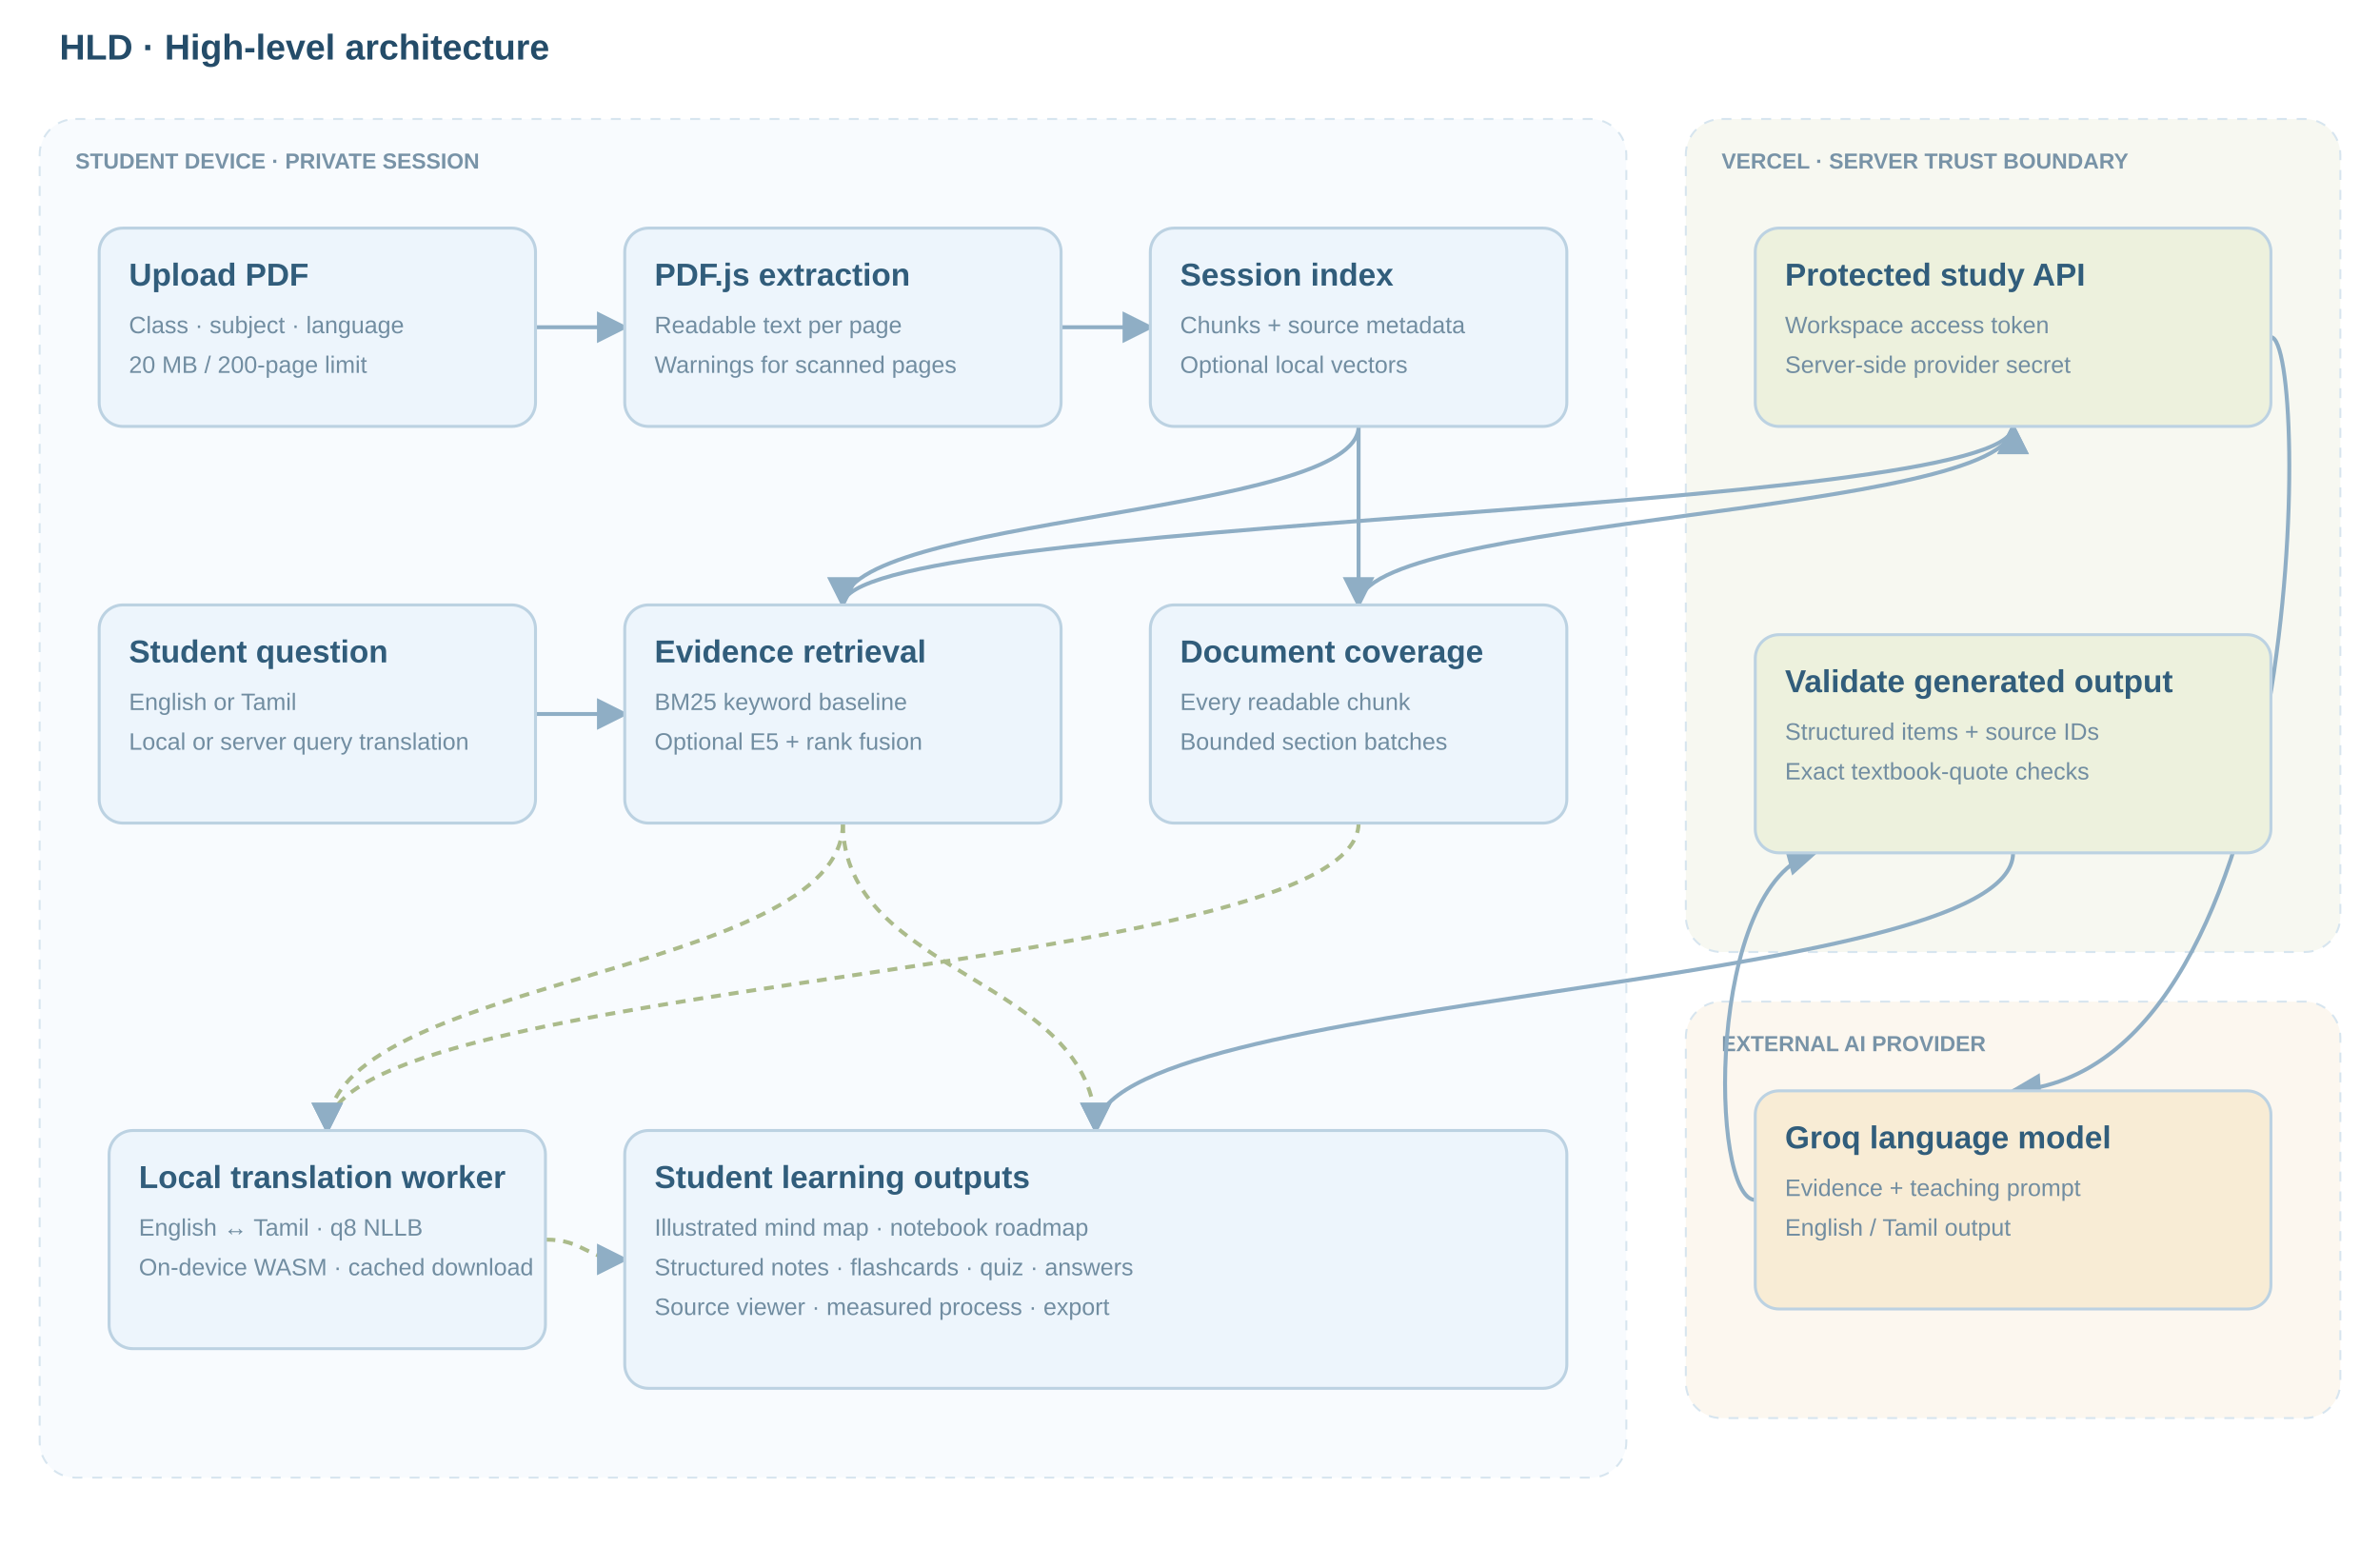
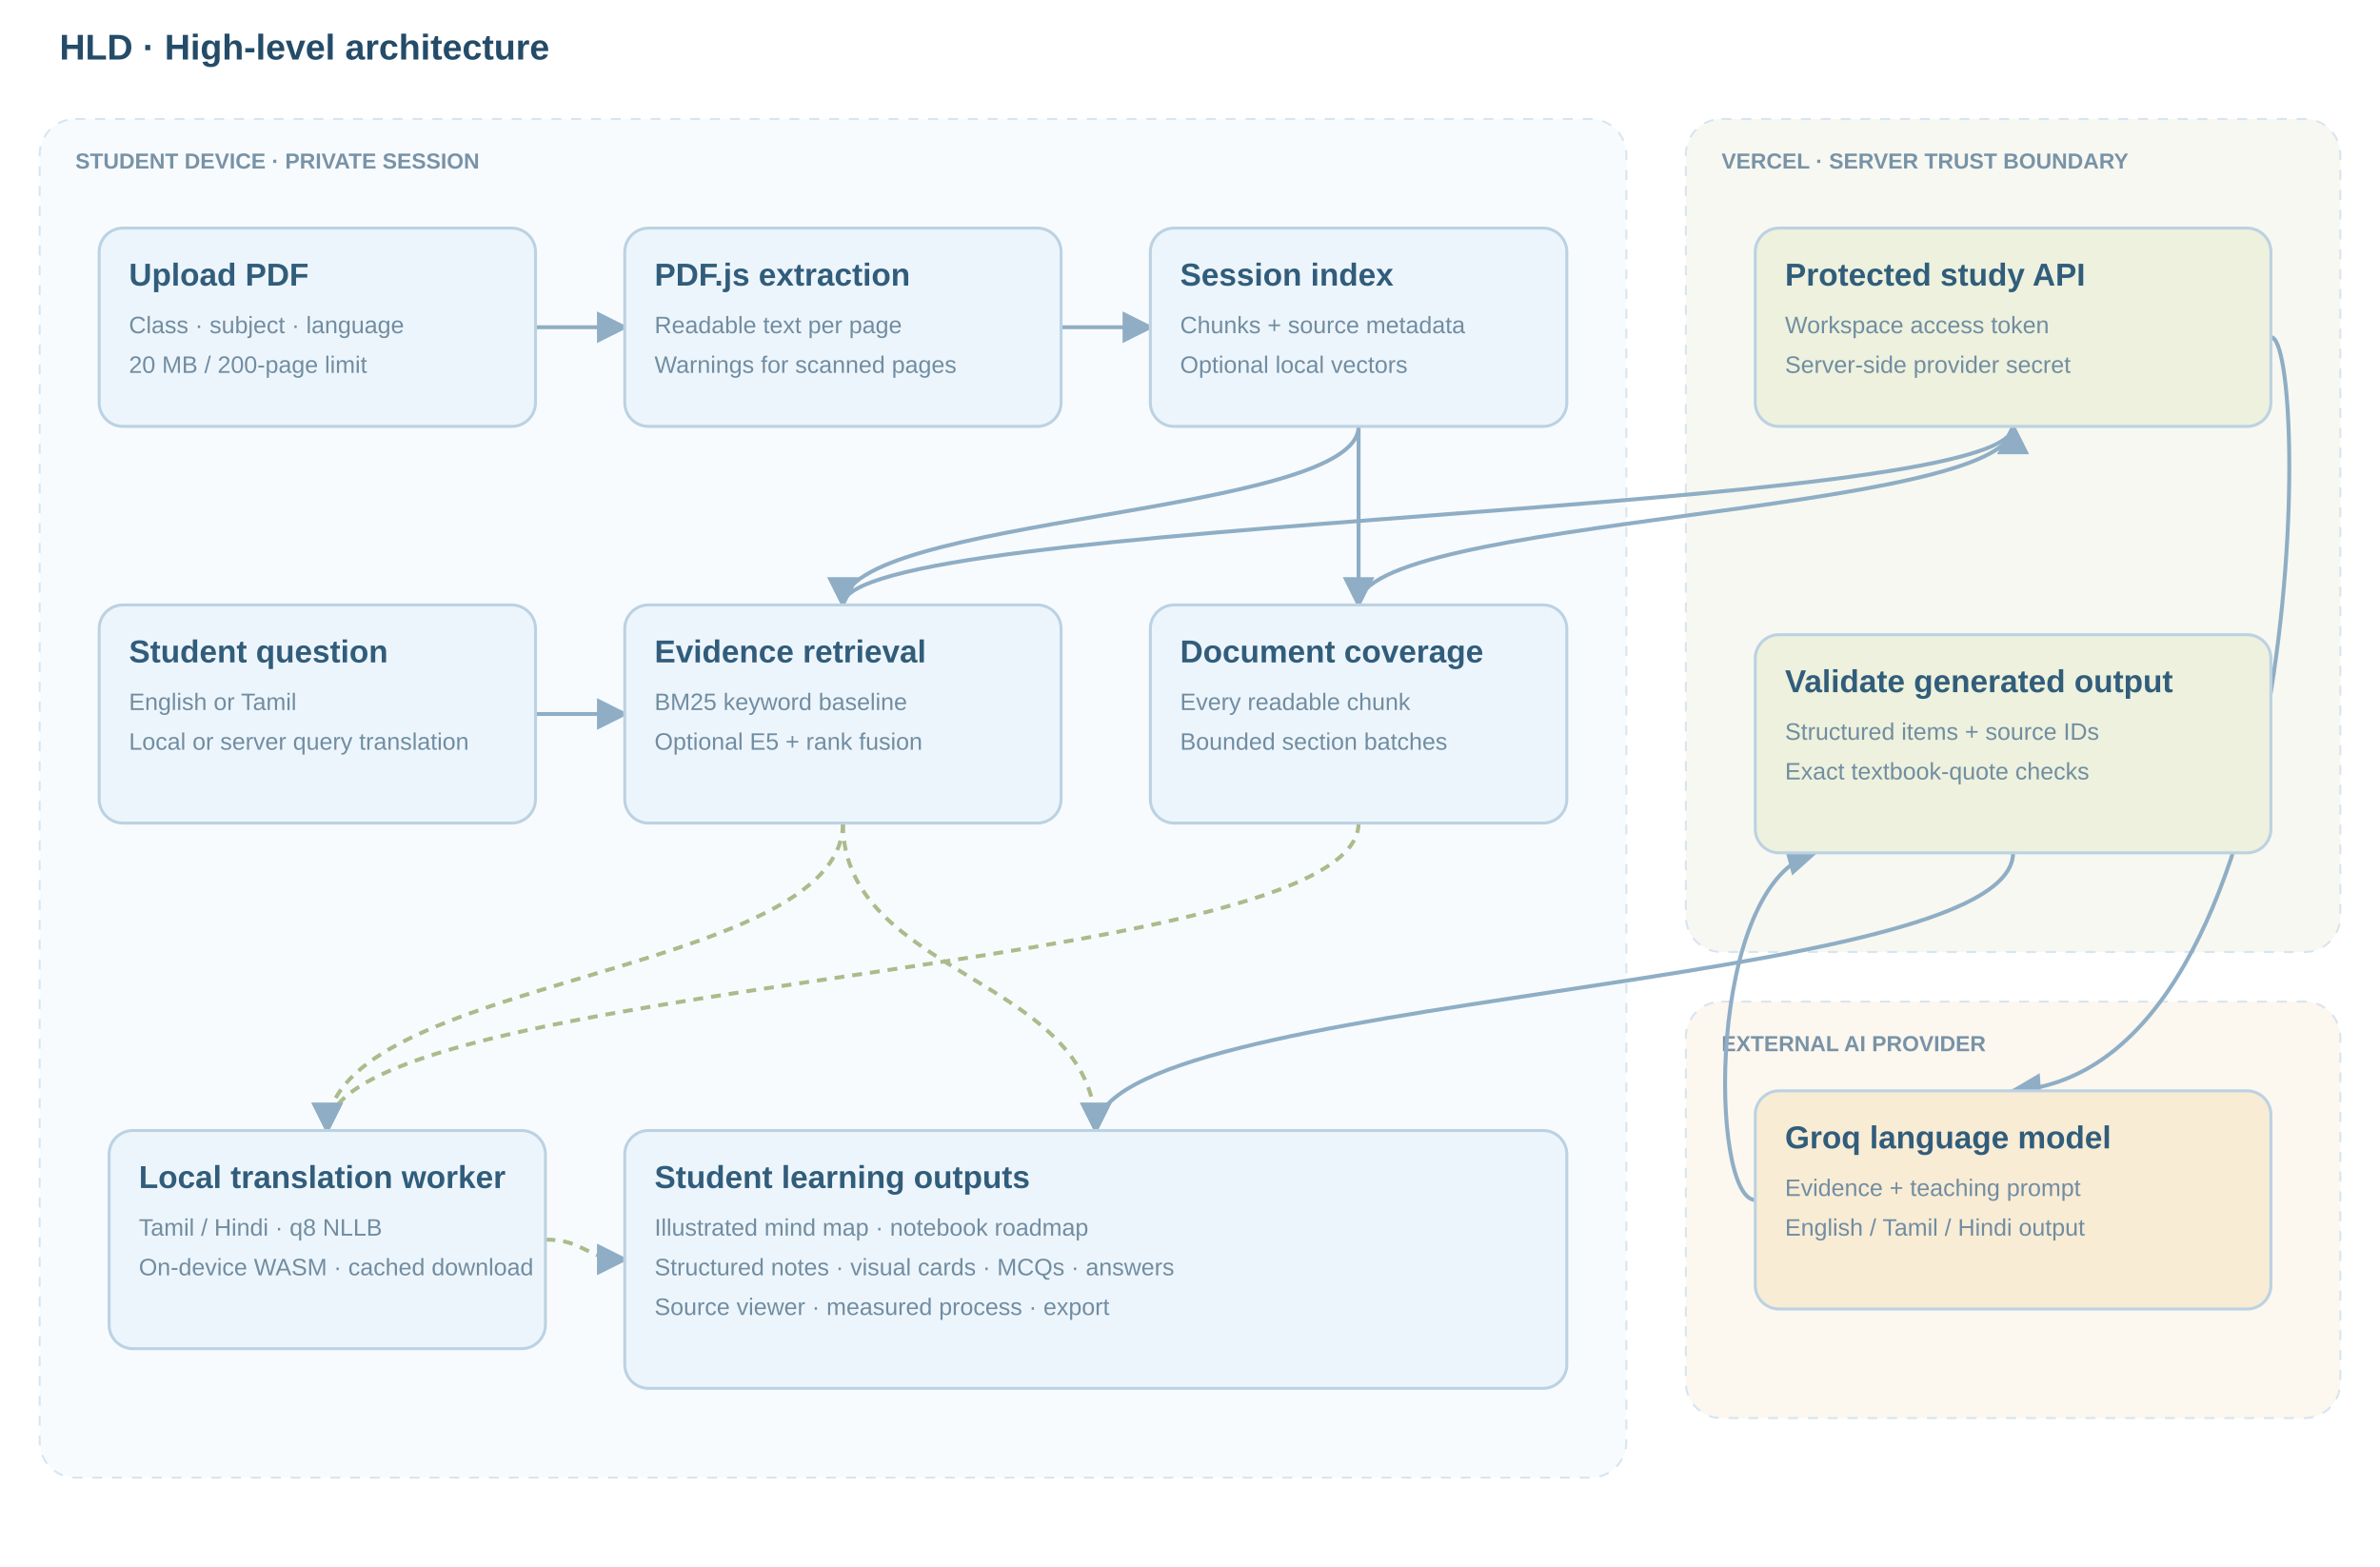
<svg xmlns="http://www.w3.org/2000/svg" viewBox="0 0 1200 790" width="1200" height="790" role="group" aria-label="High-level architecture diagram" font-family="Arial,sans-serif">
  <defs>
    <marker id="arch-arrow-HLD" markerWidth="8" markerHeight="8" refX="7" refY="4" orient="auto">
      <path d="M0,0 L8,4 L0,8" fill="#8faec5" />
    </marker>
  </defs>
  <text x="30" y="30" font-size="18" font-weight="600" fill="#244c69">HLD · High-level architecture</text>
  <rect x="20" y="60" width="800" height="685" rx="18" fill="#f8fbfe" stroke="#d7e5ef" stroke-dasharray="5 5" />
  <text x="38" y="85" font-size="11" font-weight="600" fill="#7893a7">STUDENT DEVICE · PRIVATE SESSION</text>
  <rect x="850" y="60" width="330" height="420" rx="18" fill="#f7f8f1" stroke="#d7e5ef" stroke-dasharray="5 5" />
  <text x="868" y="85" font-size="11" font-weight="600" fill="#7893a7">VERCEL · SERVER TRUST BOUNDARY</text>
  <rect x="850" y="505" width="330" height="210" rx="18" fill="#fcf7ef" stroke="#d7e5ef" stroke-dasharray="5 5" />
  <text x="868" y="530" font-size="11" font-weight="600" fill="#7893a7">EXTERNAL AI PROVIDER</text>
  <path d="M270,165 C292.5,165 292.5,165 315,165" fill="none" stroke="#8faec5" stroke-width="2" marker-end="url(#arch-arrow-HLD)" />
  <path d="M535,165 C557.5,165 557.5,165 580,165" fill="none" stroke="#8faec5" stroke-width="2" marker-end="url(#arch-arrow-HLD)" />
  <path d="M685,215 C685,260 425,260 425,305" fill="none" stroke="#8faec5" stroke-width="2" marker-end="url(#arch-arrow-HLD)" />
  <path d="M685,215 C685,260 685,260 685,305" fill="none" stroke="#8faec5" stroke-width="2" marker-end="url(#arch-arrow-HLD)" />
  <path d="M270,360 C292.5,360 292.5,360 315,360" fill="none" stroke="#8faec5" stroke-width="2" marker-end="url(#arch-arrow-HLD)" />
  <path d="M425,305 C425,260 1015,260 1015,215" fill="none" stroke="#8faec5" stroke-width="2" marker-end="url(#arch-arrow-HLD)" />
  <path d="M685,305 C685,260 1015,260 1015,215" fill="none" stroke="#8faec5" stroke-width="2" marker-end="url(#arch-arrow-HLD)" />
  <path d="M1145,170 C1165,170 1165,540 1015,550" fill="none" stroke="#8faec5" stroke-width="2" marker-end="url(#arch-arrow-HLD)" />
  <path d="M885,605 C862,605 860,445 915,430" fill="none" stroke="#8faec5" stroke-width="2" marker-end="url(#arch-arrow-HLD)" />
  <path d="M1015,430 C1015,500 552.5,500 552.5,570" fill="none" stroke="#8faec5" stroke-width="2" marker-end="url(#arch-arrow-HLD)" />
  <path d="M425,415 C425,492.5 552.5,492.5 552.5,570" fill="none" stroke="#abbb8b" stroke-width="2" stroke-dasharray="5 4" marker-end="url(#arch-arrow-HLD)" />
  <path d="M425,415 C425,492.5 165,492.5 165,570" fill="none" stroke="#abbb8b" stroke-width="2" stroke-dasharray="5 4" marker-end="url(#arch-arrow-HLD)" />
  <path d="M685,415 C685,492.5 165,492.5 165,570" fill="none" stroke="#abbb8b" stroke-width="2" stroke-dasharray="5 4" marker-end="url(#arch-arrow-HLD)" />
  <path d="M275,625 C295,625 295,635 315,635" fill="none" stroke="#abbb8b" stroke-width="2" stroke-dasharray="5 4" marker-end="url(#arch-arrow-HLD)" />
  <g data-node-id="upload" role="button" tabindex="0" aria-label="Explore Upload PDF">
    <rect x="50" y="115" width="220" height="100" rx="12" fill="#edf5fc" stroke="#bcd2e2" stroke-width="1.5" />
    <text x="65" y="144" font-size="16" font-weight="600" fill="#315d7b">Upload PDF</text>
    <text x="65" y="168" font-size="12" fill="#718da1">Class · subject · language</text>
    <text x="65" y="188" font-size="12" fill="#718da1">20 MB / 200-page limit</text>
  </g>
  <g data-node-id="pdf" role="button" tabindex="0" aria-label="Explore PDF.js extraction">
    <rect x="315" y="115" width="220" height="100" rx="12" fill="#edf5fc" stroke="#bcd2e2" stroke-width="1.5" />
    <text x="330" y="144" font-size="16" font-weight="600" fill="#315d7b">PDF.js extraction</text>
    <text x="330" y="168" font-size="12" fill="#718da1">Readable text per page</text>
    <text x="330" y="188" font-size="12" fill="#718da1">Warnings for scanned pages</text>
  </g>
  <g data-node-id="store" role="button" tabindex="0" aria-label="Explore Session index">
    <rect x="580" y="115" width="210" height="100" rx="12" fill="#edf5fc" stroke="#bcd2e2" stroke-width="1.5" />
    <text x="595" y="144" font-size="16" font-weight="600" fill="#315d7b">Session index</text>
    <text x="595" y="168" font-size="12" fill="#718da1">Chunks + source metadata</text>
    <text x="595" y="188" font-size="12" fill="#718da1">Optional local vectors</text>
  </g>
  <g data-node-id="question" role="button" tabindex="0" aria-label="Explore Student question">
    <rect x="50" y="305" width="220" height="110" rx="12" fill="#edf5fc" stroke="#bcd2e2" stroke-width="1.5" />
    <text x="65" y="334" font-size="16" font-weight="600" fill="#315d7b">Student question</text>
    <text x="65" y="358" font-size="12" fill="#718da1">English or Tamil</text>
    <text x="65" y="378" font-size="12" fill="#718da1">Local or server query translation</text>
  </g>
  <g data-node-id="retrieve" role="button" tabindex="0" aria-label="Explore Evidence retrieval">
    <rect x="315" y="305" width="220" height="110" rx="12" fill="#edf5fc" stroke="#bcd2e2" stroke-width="1.5" />
    <text x="330" y="334" font-size="16" font-weight="600" fill="#315d7b">Evidence retrieval</text>
    <text x="330" y="358" font-size="12" fill="#718da1">BM25 keyword baseline</text>
    <text x="330" y="378" font-size="12" fill="#718da1">Optional E5 + rank fusion</text>
  </g>
  <g data-node-id="batch" role="button" tabindex="0" aria-label="Explore Document coverage">
    <rect x="580" y="305" width="210" height="110" rx="12" fill="#edf5fc" stroke="#bcd2e2" stroke-width="1.5" />
    <text x="595" y="334" font-size="16" font-weight="600" fill="#315d7b">Document coverage</text>
    <text x="595" y="358" font-size="12" fill="#718da1">Every readable chunk</text>
    <text x="595" y="378" font-size="12" fill="#718da1">Bounded section batches</text>
  </g>
  <g data-node-id="api" role="button" tabindex="0" aria-label="Explore Protected study API">
    <rect x="885" y="115" width="260" height="100" rx="12" fill="#edf1dd" stroke="#bcd2e2" stroke-width="1.5" />
    <text x="900" y="144" font-size="16" font-weight="600" fill="#315d7b">Protected study API</text>
    <text x="900" y="168" font-size="12" fill="#718da1">Workspace access token</text>
    <text x="900" y="188" font-size="12" fill="#718da1">Server-side provider secret</text>
  </g>
  <g data-node-id="validate" role="button" tabindex="0" aria-label="Explore Validate generated output">
    <rect x="885" y="320" width="260" height="110" rx="12" fill="#edf1dd" stroke="#bcd2e2" stroke-width="1.5" />
    <text x="900" y="349" font-size="16" font-weight="600" fill="#315d7b">Validate generated output</text>
    <text x="900" y="373" font-size="12" fill="#718da1">Structured items + source IDs</text>
    <text x="900" y="393" font-size="12" fill="#718da1">Exact textbook-quote checks</text>
  </g>
  <g data-node-id="llm" role="button" tabindex="0" aria-label="Explore Groq language model">
    <rect x="885" y="550" width="260" height="110" rx="12" fill="#f8ecd5" stroke="#bcd2e2" stroke-width="1.5" />
    <text x="900" y="579" font-size="16" font-weight="600" fill="#315d7b">Groq language model</text>
    <text x="900" y="603" font-size="12" fill="#718da1">Evidence + teaching prompt</text>
-     <text x="900" y="623" font-size="12" fill="#718da1">English / Tamil output</text>
+     <text x="900" y="623" font-size="12" fill="#718da1">English / Tamil / Hindi output</text>
  </g>
  <g data-node-id="local" role="button" tabindex="0" aria-label="Explore Local translation worker">
    <rect x="55" y="570" width="220" height="110" rx="12" fill="#edf5fc" stroke="#bcd2e2" stroke-width="1.5" />
    <text x="70" y="599" font-size="16" font-weight="600" fill="#315d7b">Local translation worker</text>
-     <text x="70" y="623" font-size="12" fill="#718da1">English ↔ Tamil · q8 NLLB</text>
+     <text x="70" y="623" font-size="12" fill="#718da1">Tamil / Hindi · q8 NLLB</text>
    <text x="70" y="643" font-size="12" fill="#718da1">On-device WASM · cached download</text>
  </g>
  <g data-node-id="output" role="button" tabindex="0" aria-label="Explore Student learning outputs">
    <rect x="315" y="570" width="475" height="130" rx="12" fill="#edf5fc" stroke="#bcd2e2" stroke-width="1.5" />
    <text x="330" y="599" font-size="16" font-weight="600" fill="#315d7b">Student learning outputs</text>
    <text x="330" y="623" font-size="12" fill="#718da1">Illustrated mind map · notebook roadmap</text>
-     <text x="330" y="643" font-size="12" fill="#718da1">Structured notes · flashcards · quiz · answers</text>
+     <text x="330" y="643" font-size="12" fill="#718da1">Structured notes · visual cards · MCQs · answers</text>
    <text x="330" y="663" font-size="12" fill="#718da1">Source viewer · measured process · export</text>
  </g>
</svg>
